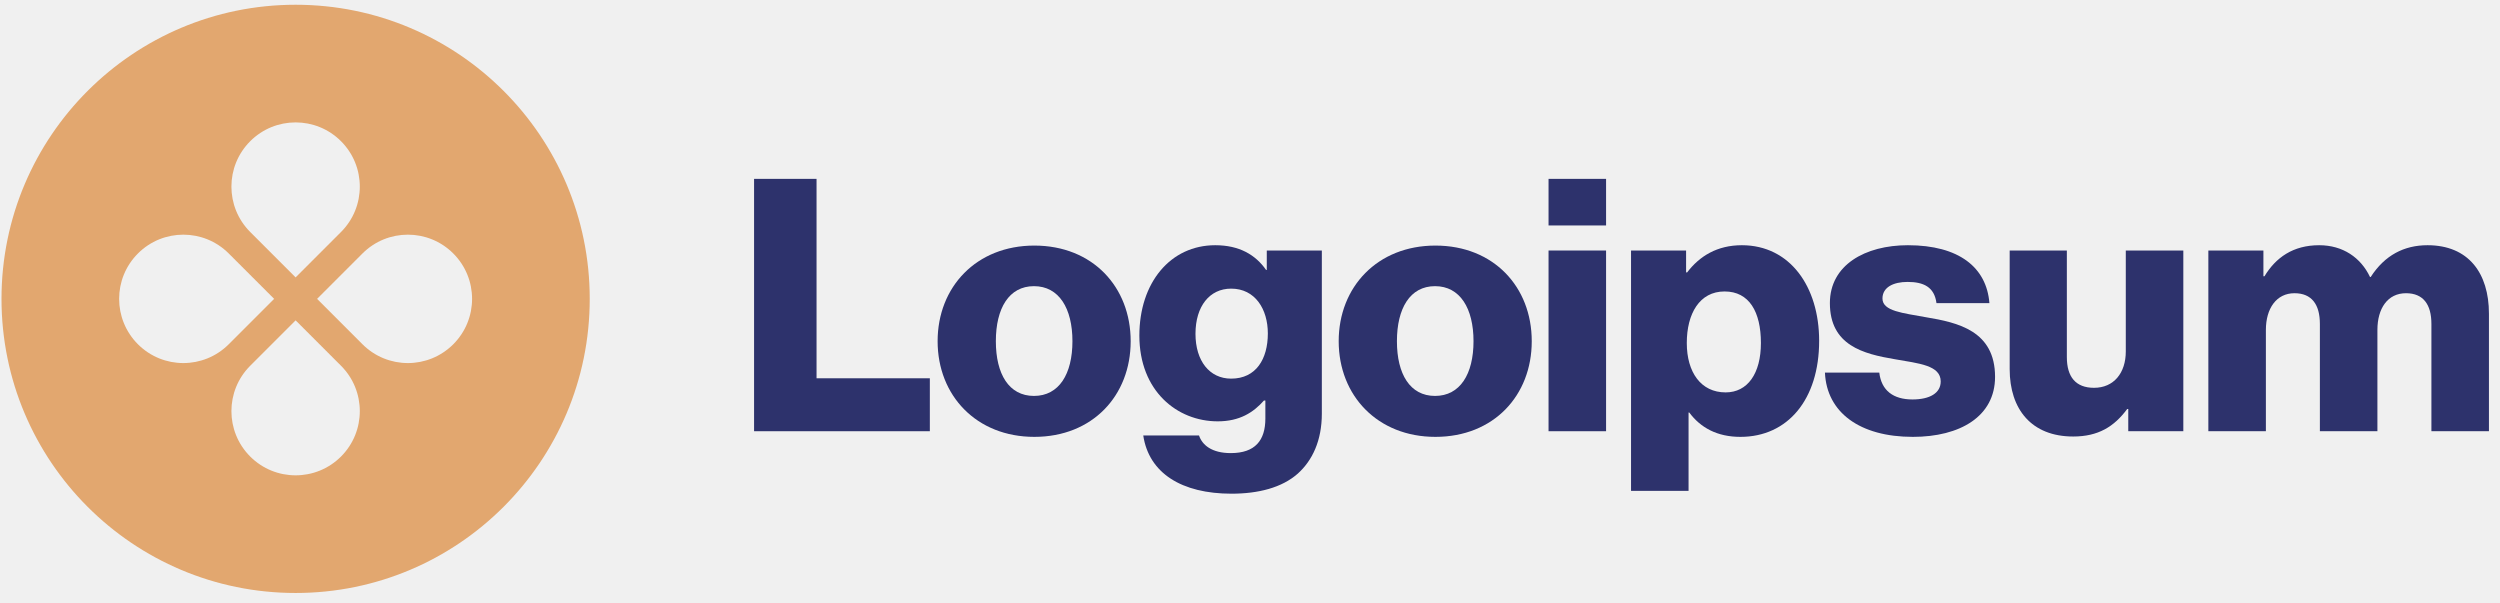
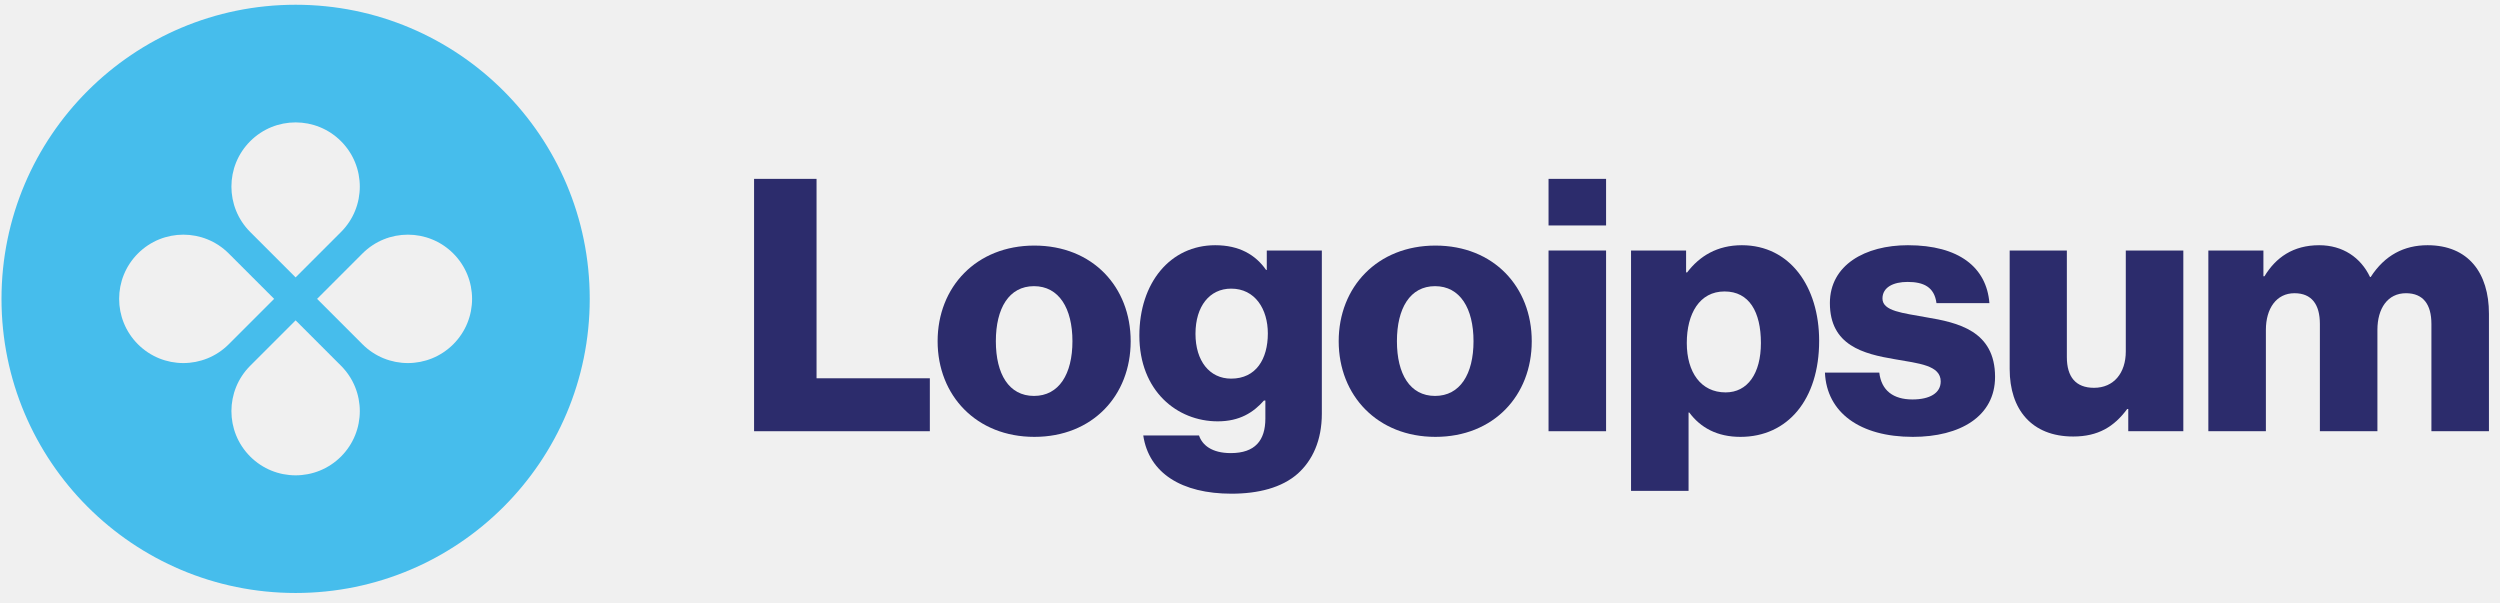
<svg xmlns="http://www.w3.org/2000/svg" width="170" height="41" viewBox="0 0 170 41" fill="none">
  <g clip-path="url(#clip0_3_6285)">
-     <path d="M51.277 29.323H63.229V25.723H55.525V12.163H51.277V29.323Z" fill="#2D326C" />
-     <path d="M70.31 26.923C68.606 26.923 67.718 25.435 67.718 23.203C67.718 20.971 68.606 19.459 70.31 19.459C72.014 19.459 72.926 20.971 72.926 23.203C72.926 25.435 72.014 26.923 70.31 26.923ZM70.334 29.707C74.294 29.707 76.886 26.899 76.886 23.203C76.886 19.507 74.294 16.699 70.334 16.699C66.398 16.699 63.758 19.507 63.758 23.203C63.758 26.899 66.398 29.707 70.334 29.707Z" fill="#2D326C" />
-     <path d="M83.741 33.571C85.565 33.571 87.173 33.163 88.253 32.203C89.237 31.315 89.885 29.971 89.885 28.123V17.035H86.141V18.355H86.093C85.373 17.323 84.269 16.675 82.637 16.675C79.589 16.675 77.477 19.219 77.477 22.819C77.477 26.587 80.045 28.651 82.805 28.651C84.293 28.651 85.229 28.051 85.949 27.235H86.045V28.459C86.045 29.947 85.349 30.811 83.693 30.811C82.397 30.811 81.749 30.259 81.533 29.611H77.741C78.125 32.179 80.357 33.571 83.741 33.571ZM83.717 25.747C82.253 25.747 81.293 24.547 81.293 22.699C81.293 20.827 82.253 19.627 83.717 19.627C85.349 19.627 86.213 21.019 86.213 22.675C86.213 24.403 85.421 25.747 83.717 25.747Z" fill="#2D326C" />
-     <path d="M97.583 26.923C95.879 26.923 94.991 25.435 94.991 23.203C94.991 20.971 95.879 19.459 97.583 19.459C99.287 19.459 100.199 20.971 100.199 23.203C100.199 25.435 99.287 26.923 97.583 26.923ZM97.607 29.707C101.567 29.707 104.159 26.899 104.159 23.203C104.159 19.507 101.567 16.699 97.607 16.699C93.671 16.699 91.031 19.507 91.031 23.203C91.031 26.899 93.671 29.707 97.607 29.707Z" fill="#2D326C" />
-     <path d="M105.301 29.323H109.213V17.035H105.301V29.323ZM105.301 15.331H109.213V12.163H105.301V15.331Z" fill="#2D326C" />
-     <path d="M110.91 33.379H114.822V28.051H114.87C115.638 29.083 116.766 29.707 118.35 29.707C121.566 29.707 123.702 27.163 123.702 23.179C123.702 19.483 121.71 16.675 118.446 16.675C116.766 16.675 115.566 17.419 114.726 18.523H114.654V17.035H110.91V33.379ZM117.342 26.683C115.662 26.683 114.702 25.315 114.702 23.323C114.702 21.331 115.566 19.819 117.27 19.819C118.95 19.819 119.742 21.211 119.742 23.323C119.742 25.411 118.83 26.683 117.342 26.683Z" fill="#2D326C" />
-     <path d="M130.072 29.707C133.288 29.707 135.664 28.315 135.664 25.627C135.664 22.483 133.12 21.931 130.96 21.571C129.4 21.283 128.008 21.163 128.008 20.299C128.008 19.531 128.752 19.171 129.712 19.171C130.792 19.171 131.536 19.507 131.68 20.611H135.28C135.088 18.187 133.216 16.675 129.736 16.675C126.832 16.675 124.432 18.019 124.432 20.611C124.432 23.491 126.712 24.067 128.848 24.427C130.48 24.715 131.968 24.835 131.968 25.939C131.968 26.731 131.224 27.163 130.048 27.163C128.752 27.163 127.936 26.563 127.792 25.339H124.096C124.216 28.051 126.472 29.707 130.072 29.707Z" fill="#2D326C" />
-     <path d="M140.978 29.683C142.682 29.683 143.762 29.011 144.65 27.811H144.722V29.323H148.466V17.035H144.554V23.899C144.554 25.363 143.738 26.371 142.394 26.371C141.146 26.371 140.546 25.627 140.546 24.283V17.035H136.658V25.099C136.658 27.835 138.146 29.683 140.978 29.683Z" fill="#2D326C" />
-     <path d="M150.168 29.323H154.08V22.435C154.08 20.971 154.8 19.939 156.024 19.939C157.2 19.939 157.752 20.707 157.752 22.027V29.323H161.664V22.435C161.664 20.971 162.36 19.939 163.608 19.939C164.784 19.939 165.336 20.707 165.336 22.027V29.323H169.248V21.331C169.248 18.571 167.856 16.675 165.072 16.675C163.488 16.675 162.168 17.347 161.208 18.835H161.16C160.536 17.515 159.312 16.675 157.704 16.675C155.928 16.675 154.752 17.515 153.984 18.787H153.912V17.035H150.168V29.323Z" fill="#2D326C" />
-     <path fill-rule="evenodd" clip-rule="evenodd" d="M20.102 40.323C31.147 40.323 40.102 31.369 40.102 20.323C40.102 9.278 31.147 0.323 20.102 0.323C9.056 0.323 0.102 9.278 0.102 20.323C0.102 31.369 9.056 40.323 20.102 40.323ZM23.189 15.776C24.893 14.071 24.893 11.307 23.189 9.602C21.484 7.897 18.72 7.897 17.015 9.602C15.31 11.307 15.31 14.071 17.015 15.776L20.102 18.863L23.189 15.776ZM24.649 23.41C26.354 25.115 29.118 25.115 30.823 23.41C32.528 21.705 32.528 18.941 30.823 17.236C29.118 15.531 26.354 15.531 24.649 17.236L21.562 20.323L24.649 23.41ZM23.189 31.045C24.893 29.34 24.893 26.576 23.189 24.871L20.102 21.784L17.015 24.871C15.31 26.576 15.31 29.34 17.015 31.045C18.72 32.749 21.484 32.749 23.189 31.045ZM9.38 23.41C7.675 21.705 7.675 18.941 9.38 17.236C11.085 15.531 13.849 15.531 15.554 17.236L18.641 20.323L15.554 23.41C13.849 25.115 11.085 25.115 9.38 23.41Z" fill="#E2A76F" />
+     <path d="M51.277 29.323H63.229V25.723H55.525V12.163H51.277V29.323Z" fill="#2c2c6c" />
+     <path d="M70.31 26.923C68.606 26.923 67.718 25.435 67.718 23.203C67.718 20.971 68.606 19.459 70.31 19.459C72.014 19.459 72.926 20.971 72.926 23.203C72.926 25.435 72.014 26.923 70.31 26.923ZM70.334 29.707C74.294 29.707 76.886 26.899 76.886 23.203C76.886 19.507 74.294 16.699 70.334 16.699C66.398 16.699 63.758 19.507 63.758 23.203C63.758 26.899 66.398 29.707 70.334 29.707Z" fill="#2c2c6c" />
+     <path d="M83.741 33.571C85.565 33.571 87.173 33.163 88.253 32.203C89.237 31.315 89.885 29.971 89.885 28.123V17.035H86.141V18.355H86.093C85.373 17.323 84.269 16.675 82.637 16.675C79.589 16.675 77.477 19.219 77.477 22.819C77.477 26.587 80.045 28.651 82.805 28.651C84.293 28.651 85.229 28.051 85.949 27.235H86.045V28.459C86.045 29.947 85.349 30.811 83.693 30.811C82.397 30.811 81.749 30.259 81.533 29.611H77.741C78.125 32.179 80.357 33.571 83.741 33.571ZM83.717 25.747C82.253 25.747 81.293 24.547 81.293 22.699C81.293 20.827 82.253 19.627 83.717 19.627C85.349 19.627 86.213 21.019 86.213 22.675C86.213 24.403 85.421 25.747 83.717 25.747Z" fill="#2c2c6c" />
+     <path d="M97.583 26.923C95.879 26.923 94.991 25.435 94.991 23.203C94.991 20.971 95.879 19.459 97.583 19.459C99.287 19.459 100.199 20.971 100.199 23.203C100.199 25.435 99.287 26.923 97.583 26.923ZM97.607 29.707C101.567 29.707 104.159 26.899 104.159 23.203C104.159 19.507 101.567 16.699 97.607 16.699C93.671 16.699 91.031 19.507 91.031 23.203C91.031 26.899 93.671 29.707 97.607 29.707Z" fill="#2c2c6c" />
+     <path d="M105.301 29.323H109.213V17.035H105.301V29.323ZM105.301 15.331H109.213V12.163H105.301V15.331Z" fill="#2c2c6c" />
+     <path d="M110.91 33.379H114.822V28.051H114.87C115.638 29.083 116.766 29.707 118.35 29.707C121.566 29.707 123.702 27.163 123.702 23.179C123.702 19.483 121.71 16.675 118.446 16.675C116.766 16.675 115.566 17.419 114.726 18.523H114.654V17.035H110.91V33.379ZM117.342 26.683C115.662 26.683 114.702 25.315 114.702 23.323C114.702 21.331 115.566 19.819 117.27 19.819C118.95 19.819 119.742 21.211 119.742 23.323C119.742 25.411 118.83 26.683 117.342 26.683Z" fill="#2c2c6c" />
+     <path d="M130.072 29.707C133.288 29.707 135.664 28.315 135.664 25.627C135.664 22.483 133.12 21.931 130.96 21.571C129.4 21.283 128.008 21.163 128.008 20.299C128.008 19.531 128.752 19.171 129.712 19.171C130.792 19.171 131.536 19.507 131.68 20.611H135.28C135.088 18.187 133.216 16.675 129.736 16.675C126.832 16.675 124.432 18.019 124.432 20.611C124.432 23.491 126.712 24.067 128.848 24.427C130.48 24.715 131.968 24.835 131.968 25.939C131.968 26.731 131.224 27.163 130.048 27.163C128.752 27.163 127.936 26.563 127.792 25.339H124.096C124.216 28.051 126.472 29.707 130.072 29.707Z" fill="#2c2c6c" />
+     <path d="M140.978 29.683C142.682 29.683 143.762 29.011 144.65 27.811H144.722V29.323H148.466V17.035H144.554V23.899C144.554 25.363 143.738 26.371 142.394 26.371C141.146 26.371 140.546 25.627 140.546 24.283V17.035H136.658V25.099C136.658 27.835 138.146 29.683 140.978 29.683Z" fill="#2c2c6c" />
+     <path d="M150.168 29.323H154.08V22.435C154.08 20.971 154.8 19.939 156.024 19.939C157.2 19.939 157.752 20.707 157.752 22.027V29.323H161.664V22.435C161.664 20.971 162.36 19.939 163.608 19.939C164.784 19.939 165.336 20.707 165.336 22.027V29.323H169.248V21.331C169.248 18.571 167.856 16.675 165.072 16.675C163.488 16.675 162.168 17.347 161.208 18.835H161.16C160.536 17.515 159.312 16.675 157.704 16.675C155.928 16.675 154.752 17.515 153.984 18.787H153.912V17.035H150.168V29.323Z" fill="#2c2c6c" />
+     <path fill-rule="evenodd" clip-rule="evenodd" d="M20.102 40.323C31.147 40.323 40.102 31.369 40.102 20.323C40.102 9.278 31.147 0.323 20.102 0.323C9.056 0.323 0.102 9.278 0.102 20.323C0.102 31.369 9.056 40.323 20.102 40.323ZM23.189 15.776C24.893 14.071 24.893 11.307 23.189 9.602C21.484 7.897 18.72 7.897 17.015 9.602C15.31 11.307 15.31 14.071 17.015 15.776L20.102 18.863L23.189 15.776ZM24.649 23.41C26.354 25.115 29.118 25.115 30.823 23.41C32.528 21.705 32.528 18.941 30.823 17.236C29.118 15.531 26.354 15.531 24.649 17.236L21.562 20.323L24.649 23.41ZM23.189 31.045C24.893 29.34 24.893 26.576 23.189 24.871L20.102 21.784L17.015 24.871C15.31 26.576 15.31 29.34 17.015 31.045C18.72 32.749 21.484 32.749 23.189 31.045ZM9.38 23.41C7.675 21.705 7.675 18.941 9.38 17.236C11.085 15.531 13.849 15.531 15.554 17.236L18.641 20.323L15.554 23.41C13.849 25.115 11.085 25.115 9.38 23.41Z" fill="#46bdec" />
  </g>
  <defs>
    <clipPath id="clip0_3_6285">
      <rect width="170" height="41" fill="white" />
    </clipPath>
  </defs>
</svg>
